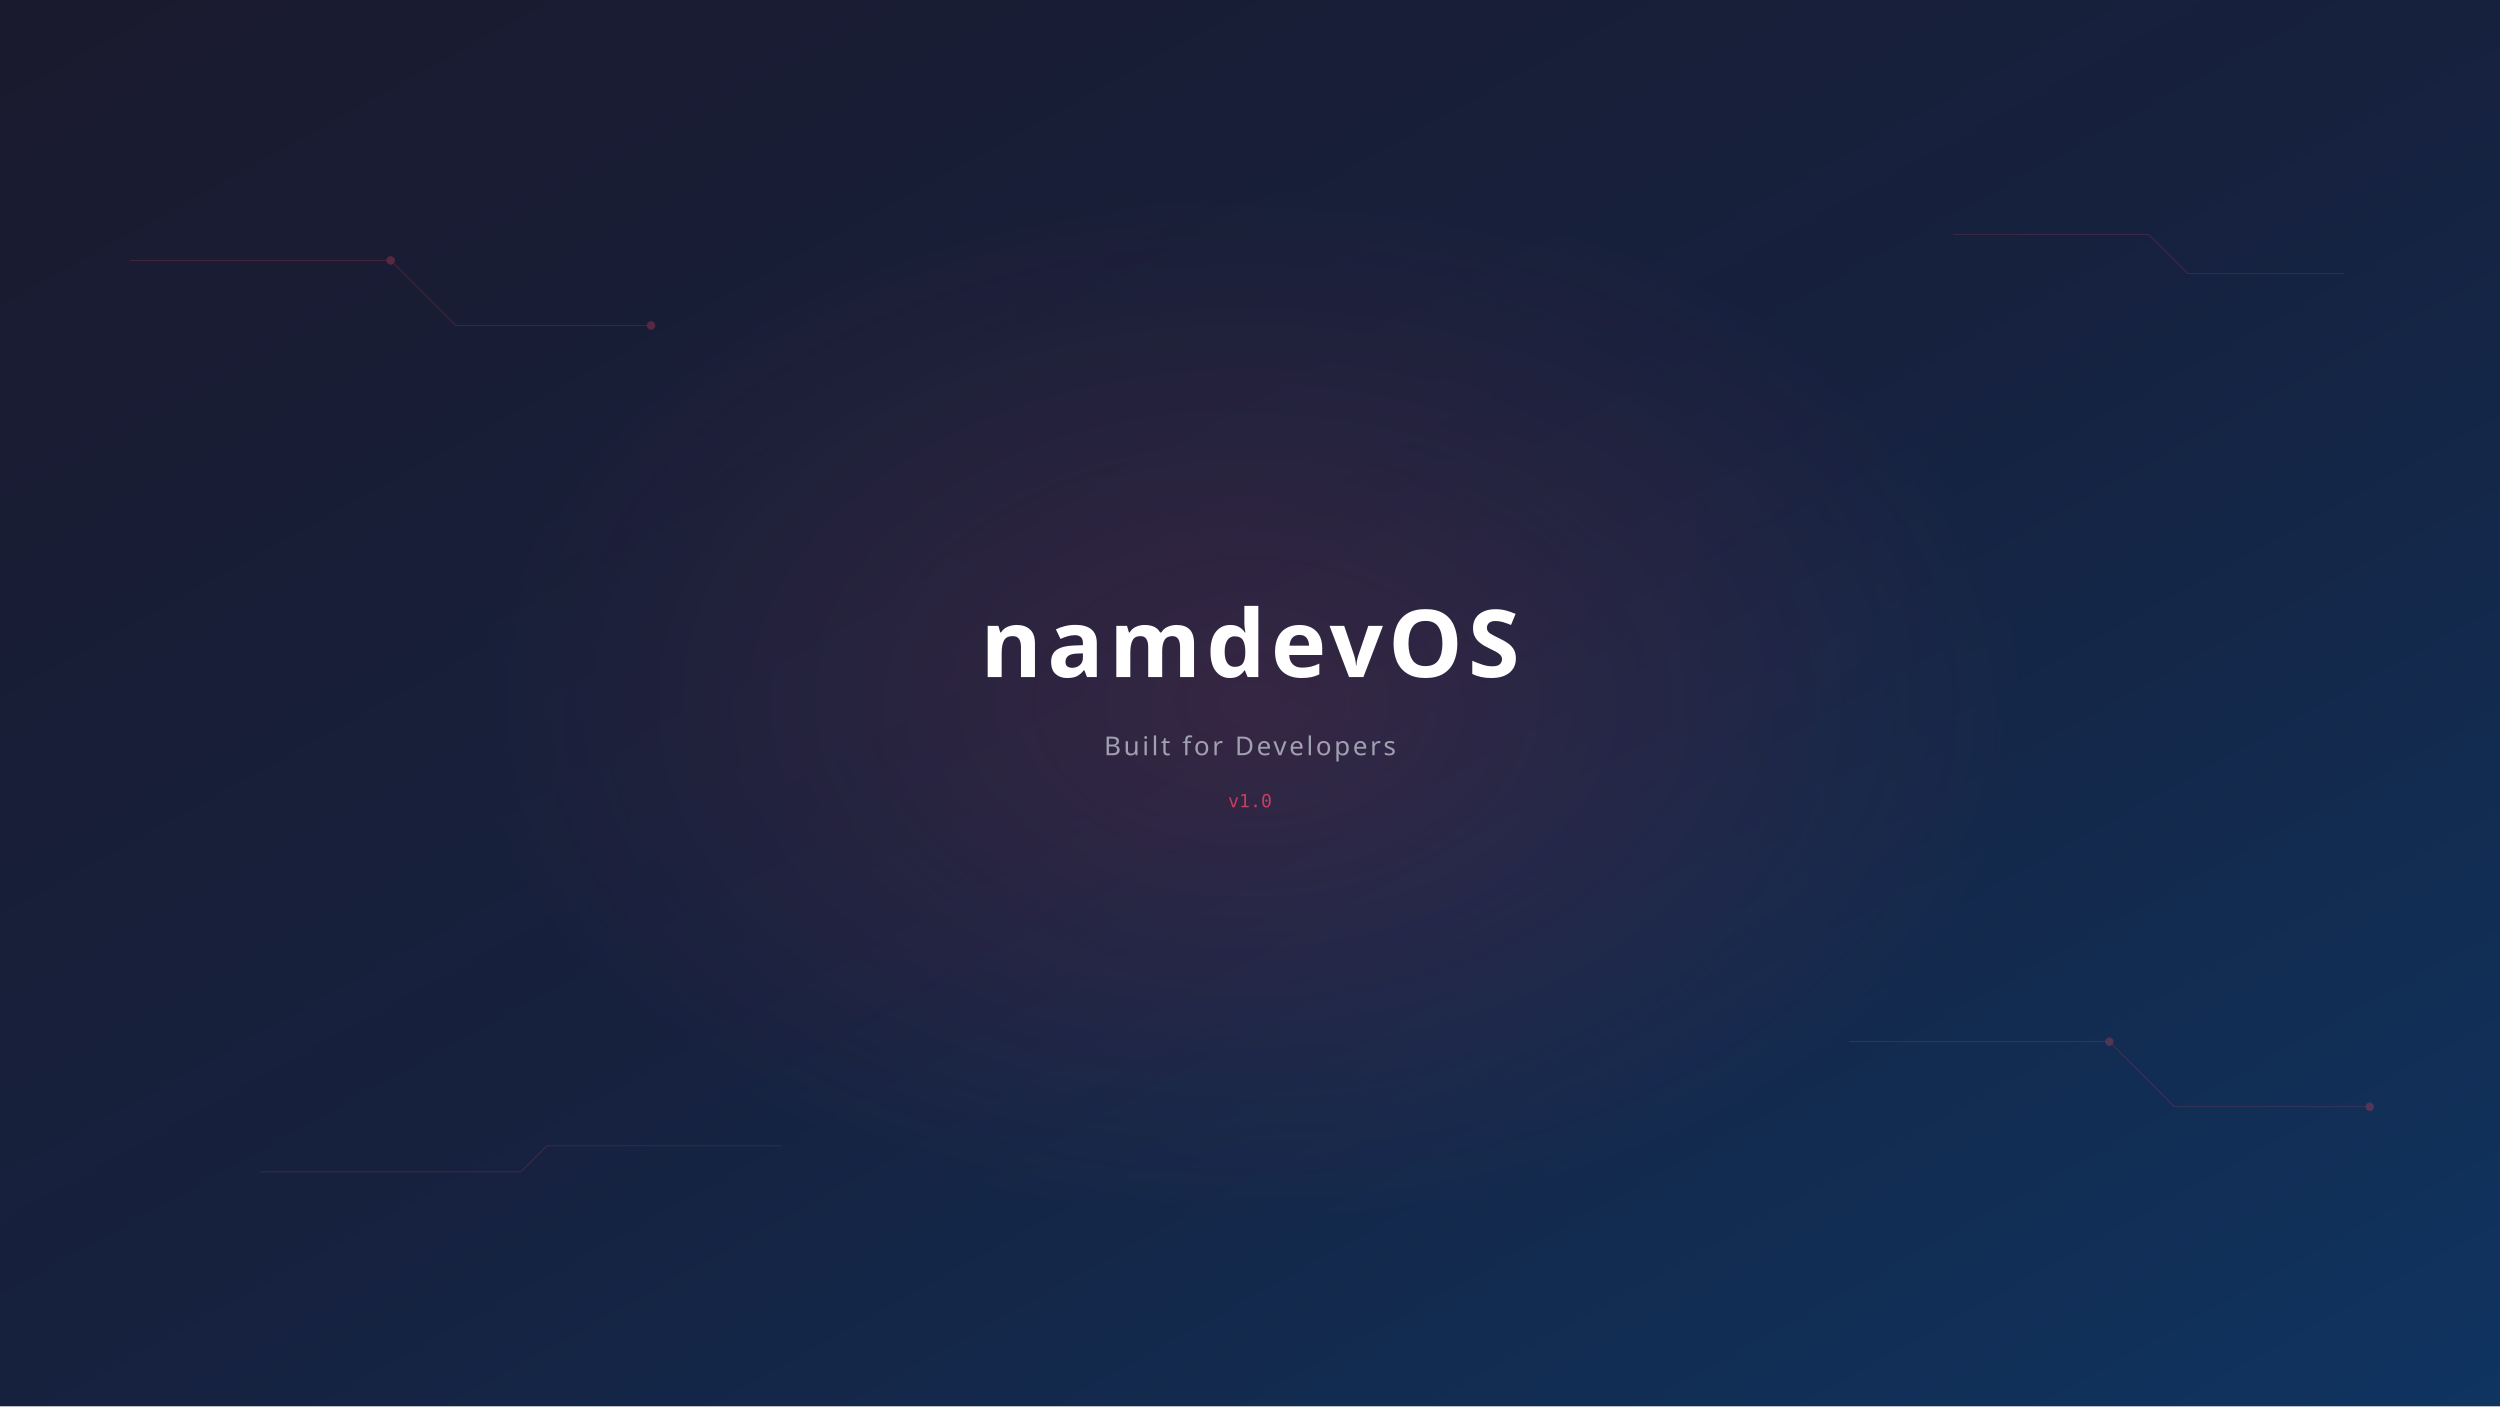
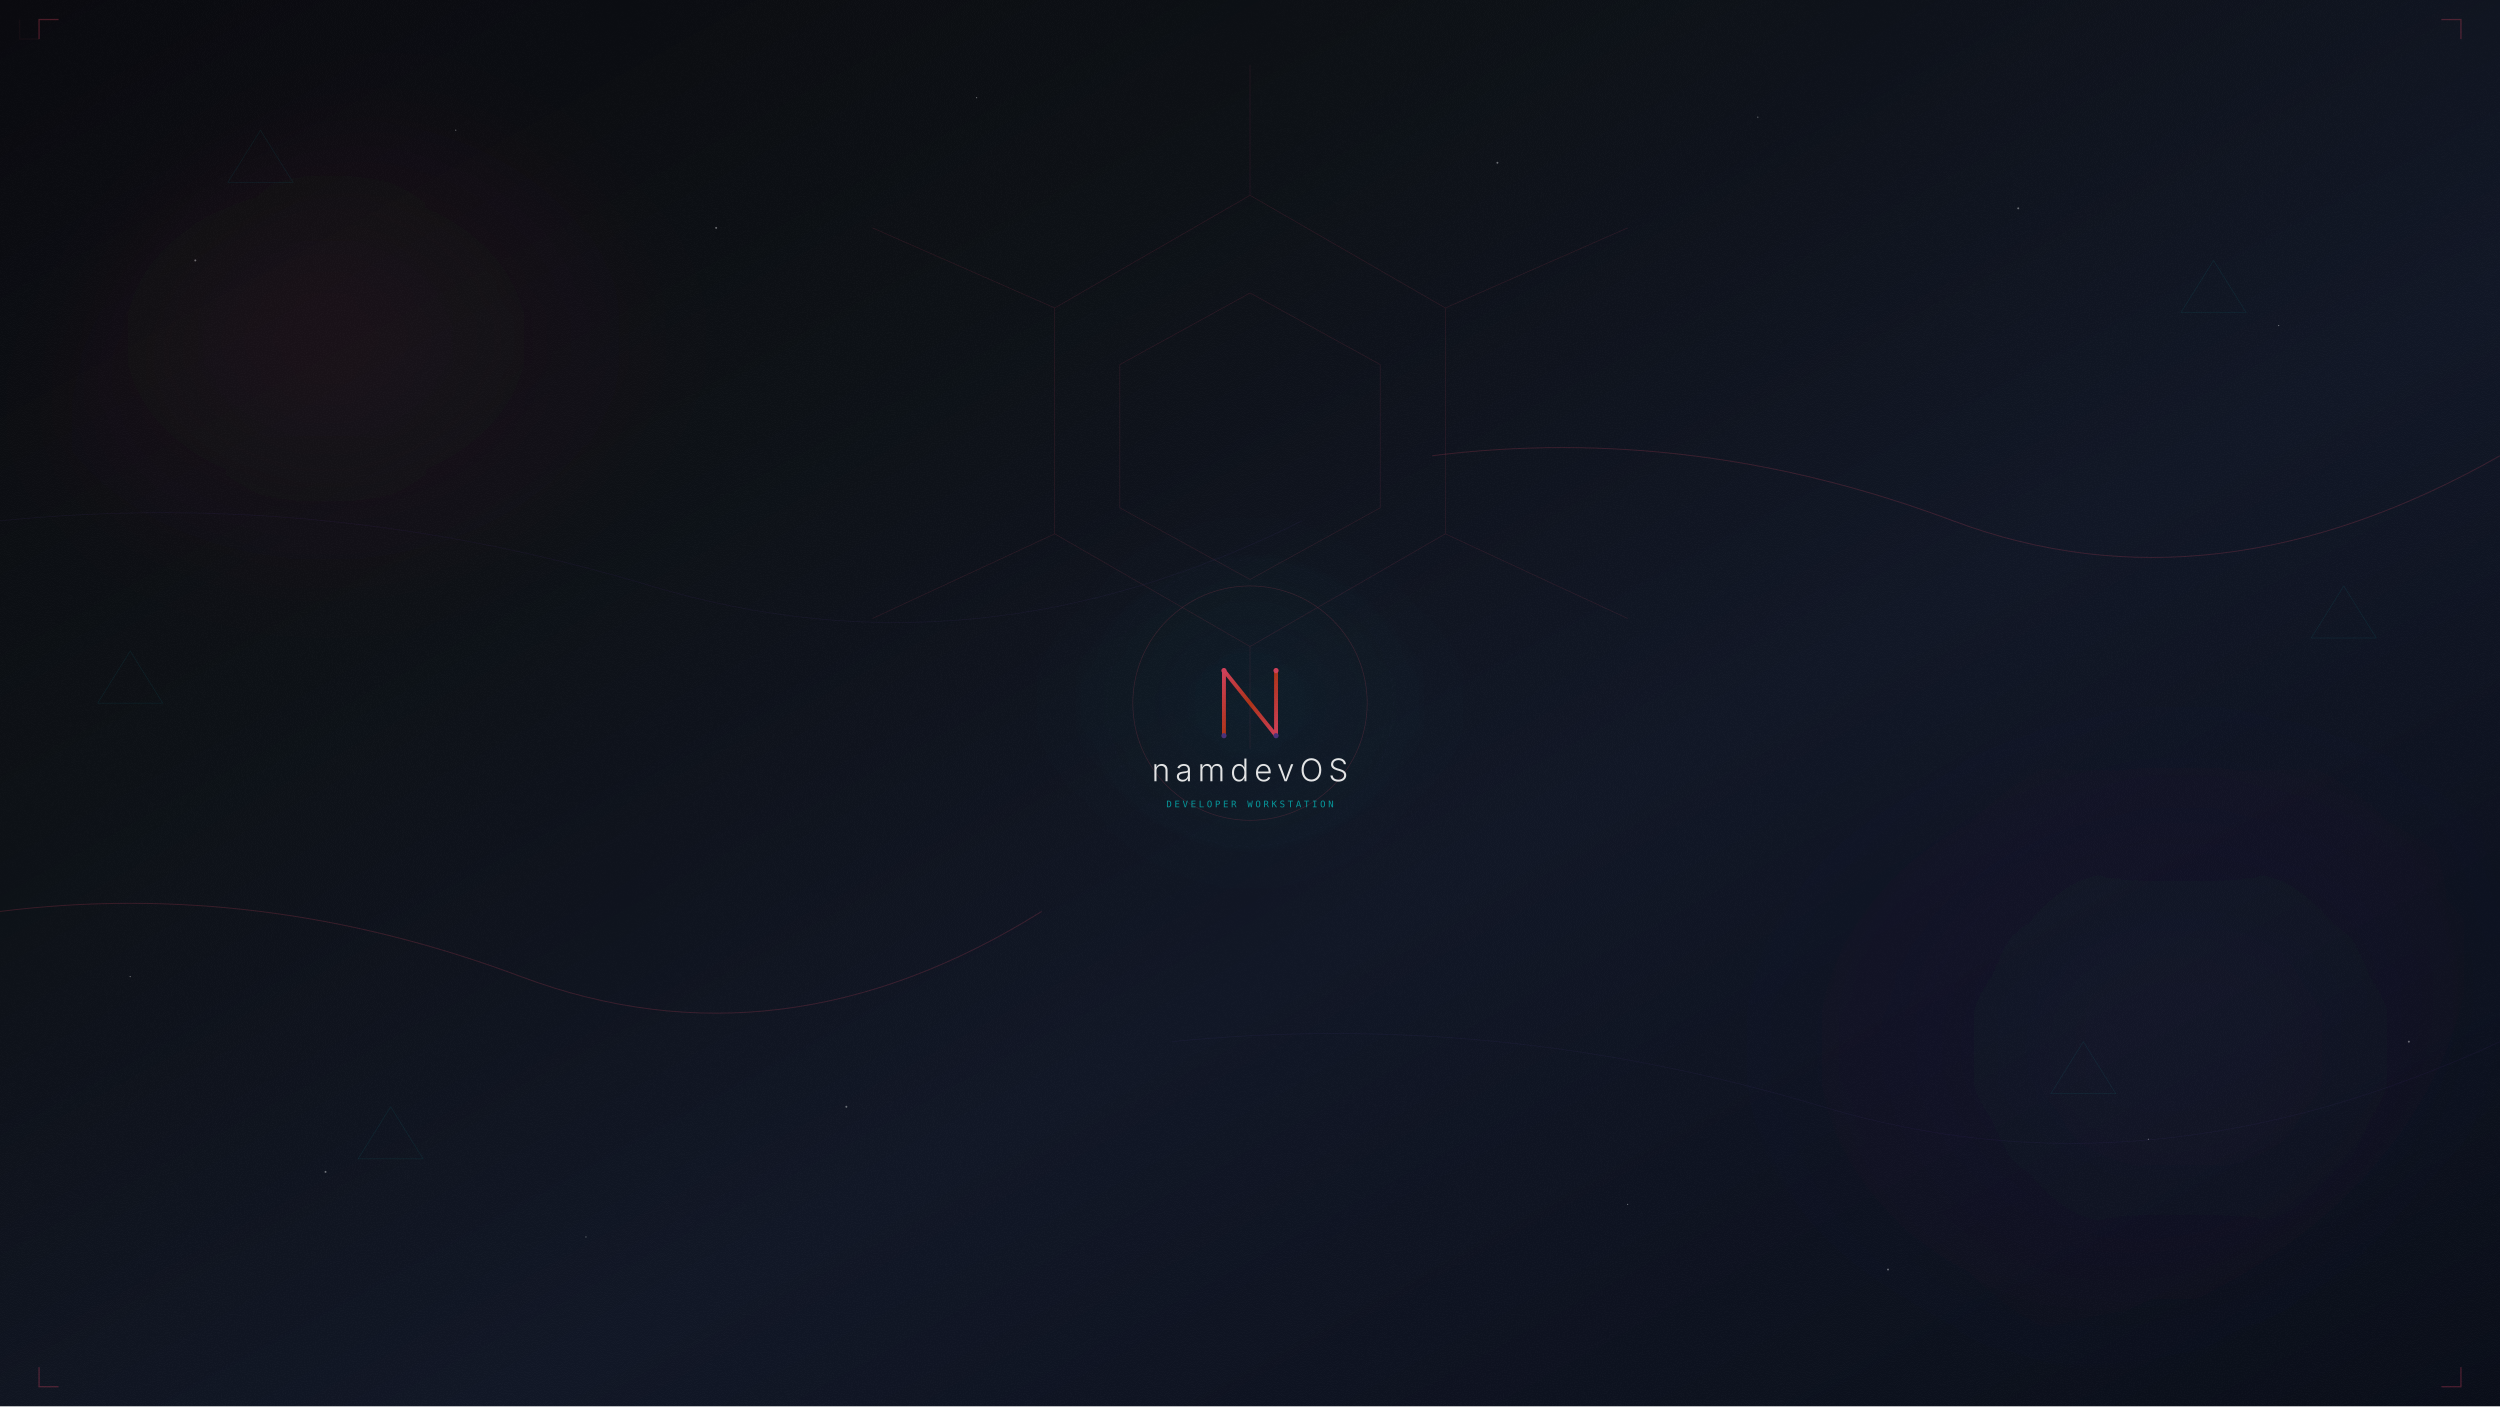
- <svg xmlns="http://www.w3.org/2000/svg" width="1920" height="1080" viewBox="0 0 1920 1080">
+ <svg xmlns="http://www.w3.org/2000/svg" width="3840" height="2160" viewBox="0 0 3840 2160">
  <defs>
-     <linearGradient id="bg-gradient" x1="0%" y1="0%" x2="100%" y2="100%">
-       <stop offset="0%" style="stop-color:#1a1a2e;stop-opacity:1" />
-       <stop offset="50%" style="stop-color:#16213e;stop-opacity:1" />
-       <stop offset="100%" style="stop-color:#0f3460;stop-opacity:1" />
+     <linearGradient id="bg" x1="0%" y1="0%" x2="100%" y2="100%">
+       <stop offset="0%" style="stop-color:#0a0a0f;stop-opacity:1" />
+       <stop offset="30%" style="stop-color:#0d1117;stop-opacity:1" />
+       <stop offset="60%" style="stop-color:#111827;stop-opacity:1" />
+       <stop offset="100%" style="stop-color:#0a0e1a;stop-opacity:1" />
    </linearGradient>
-     <radialGradient id="glow" cx="50%" cy="50%" r="50%">
-       <stop offset="0%" style="stop-color:#e94560;stop-opacity:0.15" />
+     <radialGradient id="glow1" cx="25%" cy="35%" r="35%">
+       <stop offset="0%" style="stop-color:#e94560;stop-opacity:0.08" />
      <stop offset="100%" style="stop-color:#e94560;stop-opacity:0" />
    </radialGradient>
+     <radialGradient id="glow2" cx="75%" cy="65%" r="40%">
+       <stop offset="0%" style="stop-color:#533483;stop-opacity:0.1" />
+       <stop offset="100%" style="stop-color:#533483;stop-opacity:0" />
+     </radialGradient>
+     <radialGradient id="glow3" cx="50%" cy="50%" r="25%">
+       <stop offset="0%" style="stop-color:#00d2d3;stop-opacity:0.06" />
+       <stop offset="100%" style="stop-color:#00d2d3;stop-opacity:0" />
+     </radialGradient>
+     <linearGradient id="logo-grad" x1="0%" y1="0%" x2="100%" y2="100%">
+       <stop offset="0%" style="stop-color:#e94560" />
+       <stop offset="50%" style="stop-color:#c23616" />
+       <stop offset="100%" style="stop-color:#e94560" />
+     </linearGradient>
+     <filter id="blur1">
+       <feGaussianBlur stdDeviation="80" />
+     </filter>
+     <filter id="blur2">
+       <feGaussianBlur stdDeviation="120" />
+     </filter>
+     <filter id="noise">
+       <feTurbulence type="fractalNoise" baseFrequency="0.65" numOctaves="3" stitchTiles="stitch" />
+       <feColorMatrix type="saturate" values="0" />
+       <feBlend in="SourceGraphic" mode="overlay" result="blend" />
+       <feComposite in="blend" in2="SourceGraphic" operator="in" />
+     </filter>
  </defs>
-   <rect width="1920" height="1080" fill="url(#bg-gradient)" />
-   <ellipse cx="960" cy="540" rx="600" ry="400" fill="url(#glow)" />
-   <g stroke="#e94560" stroke-width="0.5" fill="none" opacity="0.3">
-     <path d="M 100 200 L 300 200 L 350 250 L 500 250" />
-     <path d="M 1420 800 L 1620 800 L 1670 850 L 1820 850" />
-     <path d="M 200 900 L 400 900 L 420 880 L 600 880" />
-     <path d="M 1500 180 L 1650 180 L 1680 210 L 1800 210" />
-     <circle cx="300" cy="200" r="3" fill="#e94560" />
-     <circle cx="500" cy="250" r="3" fill="#e94560" />
-     <circle cx="1620" cy="800" r="3" fill="#e94560" />
-     <circle cx="1820" cy="850" r="3" fill="#e94560" />
+   <rect width="3840" height="2160" fill="url(#bg)" />
+   <ellipse cx="900" cy="700" rx="800" ry="600" fill="url(#glow1)" filter="url(#blur1)" />
+   <ellipse cx="2900" cy="1400" rx="900" ry="700" fill="url(#glow2)" filter="url(#blur2)" />
+   <ellipse cx="1920" cy="1080" rx="600" ry="500" fill="url(#glow3)" filter="url(#blur1)" />
+   <g stroke="#e94560" fill="none" opacity="0.15" stroke-width="1">
+     <polygon points="1920,300 2220,473 2220,820 1920,993 1620,820 1620,473" />
+     <polygon points="1920,450 2120,560 2120,780 1920,890 1720,780 1720,560" />
+     <line x1="1920" y1="300" x2="1920" y2="100" />
+     <line x1="2220" y1="473" x2="2500" y2="350" />
+     <line x1="2220" y1="820" x2="2500" y2="950" />
+     <line x1="1920" y1="993" x2="1920" y2="1150" />
+     <line x1="1620" y1="820" x2="1340" y2="950" />
+     <line x1="1620" y1="473" x2="1340" y2="350" />
  </g>
-   <text x="960" y="520" font-family="sans-serif" font-size="72" font-weight="bold" fill="#ffffff" text-anchor="middle" letter-spacing="4">
-     namdevOS
-   </text>
-   <text x="960" y="580" font-family="sans-serif" font-size="20" fill="#a0a0b0" text-anchor="middle" letter-spacing="2">
-     Built for Developers
-   </text>
-   <text x="960" y="620" font-family="monospace" font-size="14" fill="#e94560" text-anchor="middle" opacity="0.8">
-     v1.0
-   </text>
+   <g fill="none" stroke="#00d2d3" stroke-width="0.8" opacity="0.12">
+     <polygon points="400,200 450,280 350,280" />
+     <polygon points="3400,400 3450,480 3350,480" />
+     <polygon points="600,1700 650,1780 550,1780" />
+     <polygon points="3200,1600 3250,1680 3150,1680" />
+     <polygon points="200,1000 250,1080 150,1080" />
+     <polygon points="3600,900 3650,980 3550,980" />
+   </g>
+   <g fill="#ffffff" opacity="0.4">
+     <circle cx="300" cy="400" r="1.5" />
+     <circle cx="700" cy="200" r="1" />
+     <circle cx="1100" cy="350" r="1.5" />
+     <circle cx="1500" cy="150" r="1" />
+     <circle cx="2300" cy="250" r="1.5" />
+     <circle cx="2700" cy="180" r="1" />
+     <circle cx="3100" cy="320" r="1.5" />
+     <circle cx="3500" cy="500" r="1" />
+     <circle cx="200" cy="1500" r="1" />
+     <circle cx="500" cy="1800" r="1.5" />
+     <circle cx="900" cy="1900" r="1" />
+     <circle cx="1300" cy="1700" r="1.5" />
+     <circle cx="2500" cy="1850" r="1" />
+     <circle cx="2900" cy="1950" r="1.5" />
+     <circle cx="3300" cy="1750" r="1" />
+     <circle cx="3700" cy="1600" r="1.5" />
+   </g>
+   <g stroke="#e94560" stroke-width="1.5" fill="none" opacity="0.2">
+     <path d="M 0 1400 Q 400 1350 800 1500 T 1600 1400" />
+     <path d="M 2200 700 Q 2600 650 3000 800 T 3840 700" />
+   </g>
+   <g stroke="#533483" stroke-width="1" fill="none" opacity="0.15">
+     <path d="M 0 800 Q 500 750 1000 900 T 2000 800" />
+     <path d="M 1800 1600 Q 2300 1550 2800 1700 T 3840 1600" />
+   </g>
+   <g transform="translate(1920, 1080)">
+     <circle cx="0" cy="0" r="180" fill="none" stroke="#e94560" stroke-width="1" opacity="0.2" />
+     <circle cx="0" cy="0" r="220" fill="none" stroke="#533483" stroke-width="0.5" opacity="0.15" stroke-dasharray="4 8" />
+     <g fill="none" stroke="url(#logo-grad)" stroke-width="6" stroke-linecap="round" stroke-linejoin="round" opacity="0.9">
+       <path d="M -40 50 L -40 -50 L 40 50 L 40 -50" />
+       <circle cx="-40" cy="-50" r="4" fill="#e94560" stroke="none" />
+       <circle cx="40" cy="-50" r="4" fill="#e94560" stroke="none" />
+       <circle cx="-40" cy="50" r="4" fill="#533483" stroke="none" />
+       <circle cx="40" cy="50" r="4" fill="#533483" stroke="none" />
+     </g>
+     <text x="0" y="120" font-family="'SF Pro Display', 'Inter', 'Segoe UI', sans-serif" font-size="48" font-weight="300" fill="#ffffff" text-anchor="middle" letter-spacing="8" opacity="0.9">
+       namdevOS
+     </text>
+     <text x="0" y="160" font-family="'JetBrains Mono', 'Fira Code', monospace" font-size="14" fill="#00d2d3" text-anchor="middle" letter-spacing="4" opacity="0.7">
+       DEVELOPER WORKSTATION
+     </text>
+   </g>
+   <g stroke="#e94560" stroke-width="2" fill="none" opacity="0.3">
+     <path d="M 60 60 L 60 30 L 90 30" />
+     <path d="M 60 60 L 30 60 L 30 30" opacity="0.15" />
+     <path d="M 3780 60 L 3780 30 L 3750 30" />
+     <path d="M 60 2100 L 60 2130 L 90 2130" />
+     <path d="M 3780 2100 L 3780 2130 L 3750 2130" />
+   </g>
+   <rect width="3840" height="2160" opacity="0.03" filter="url(#noise)" />
</svg>
